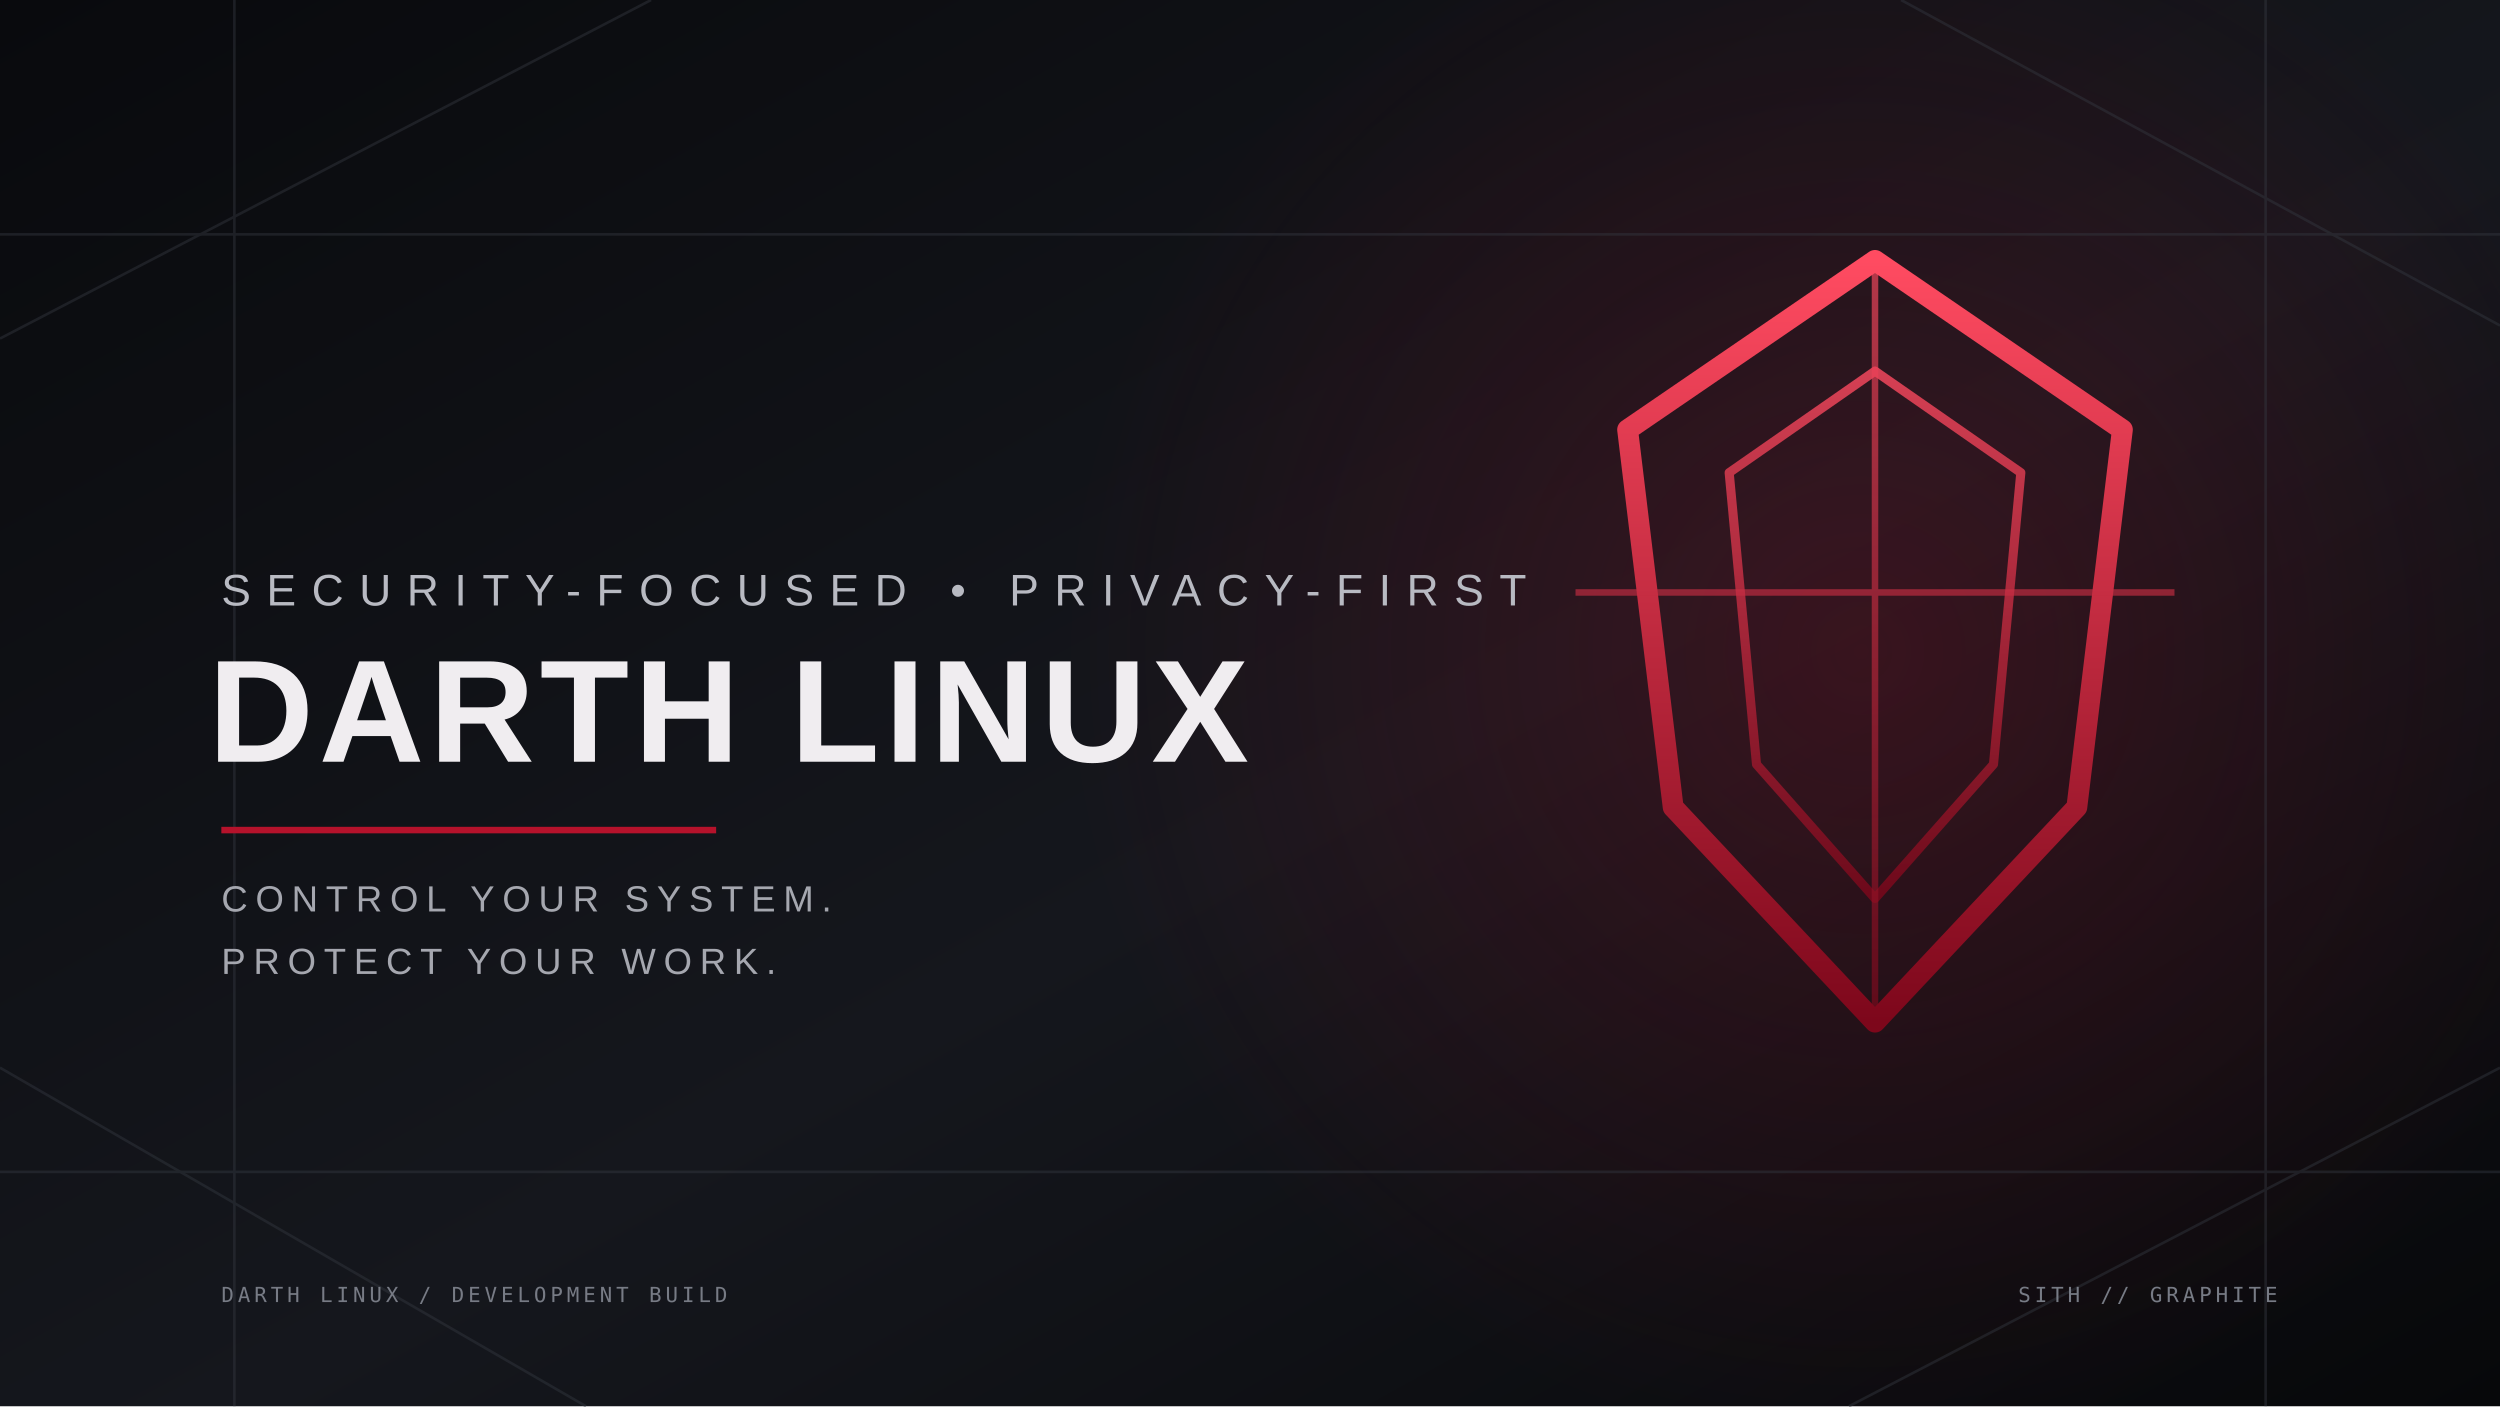
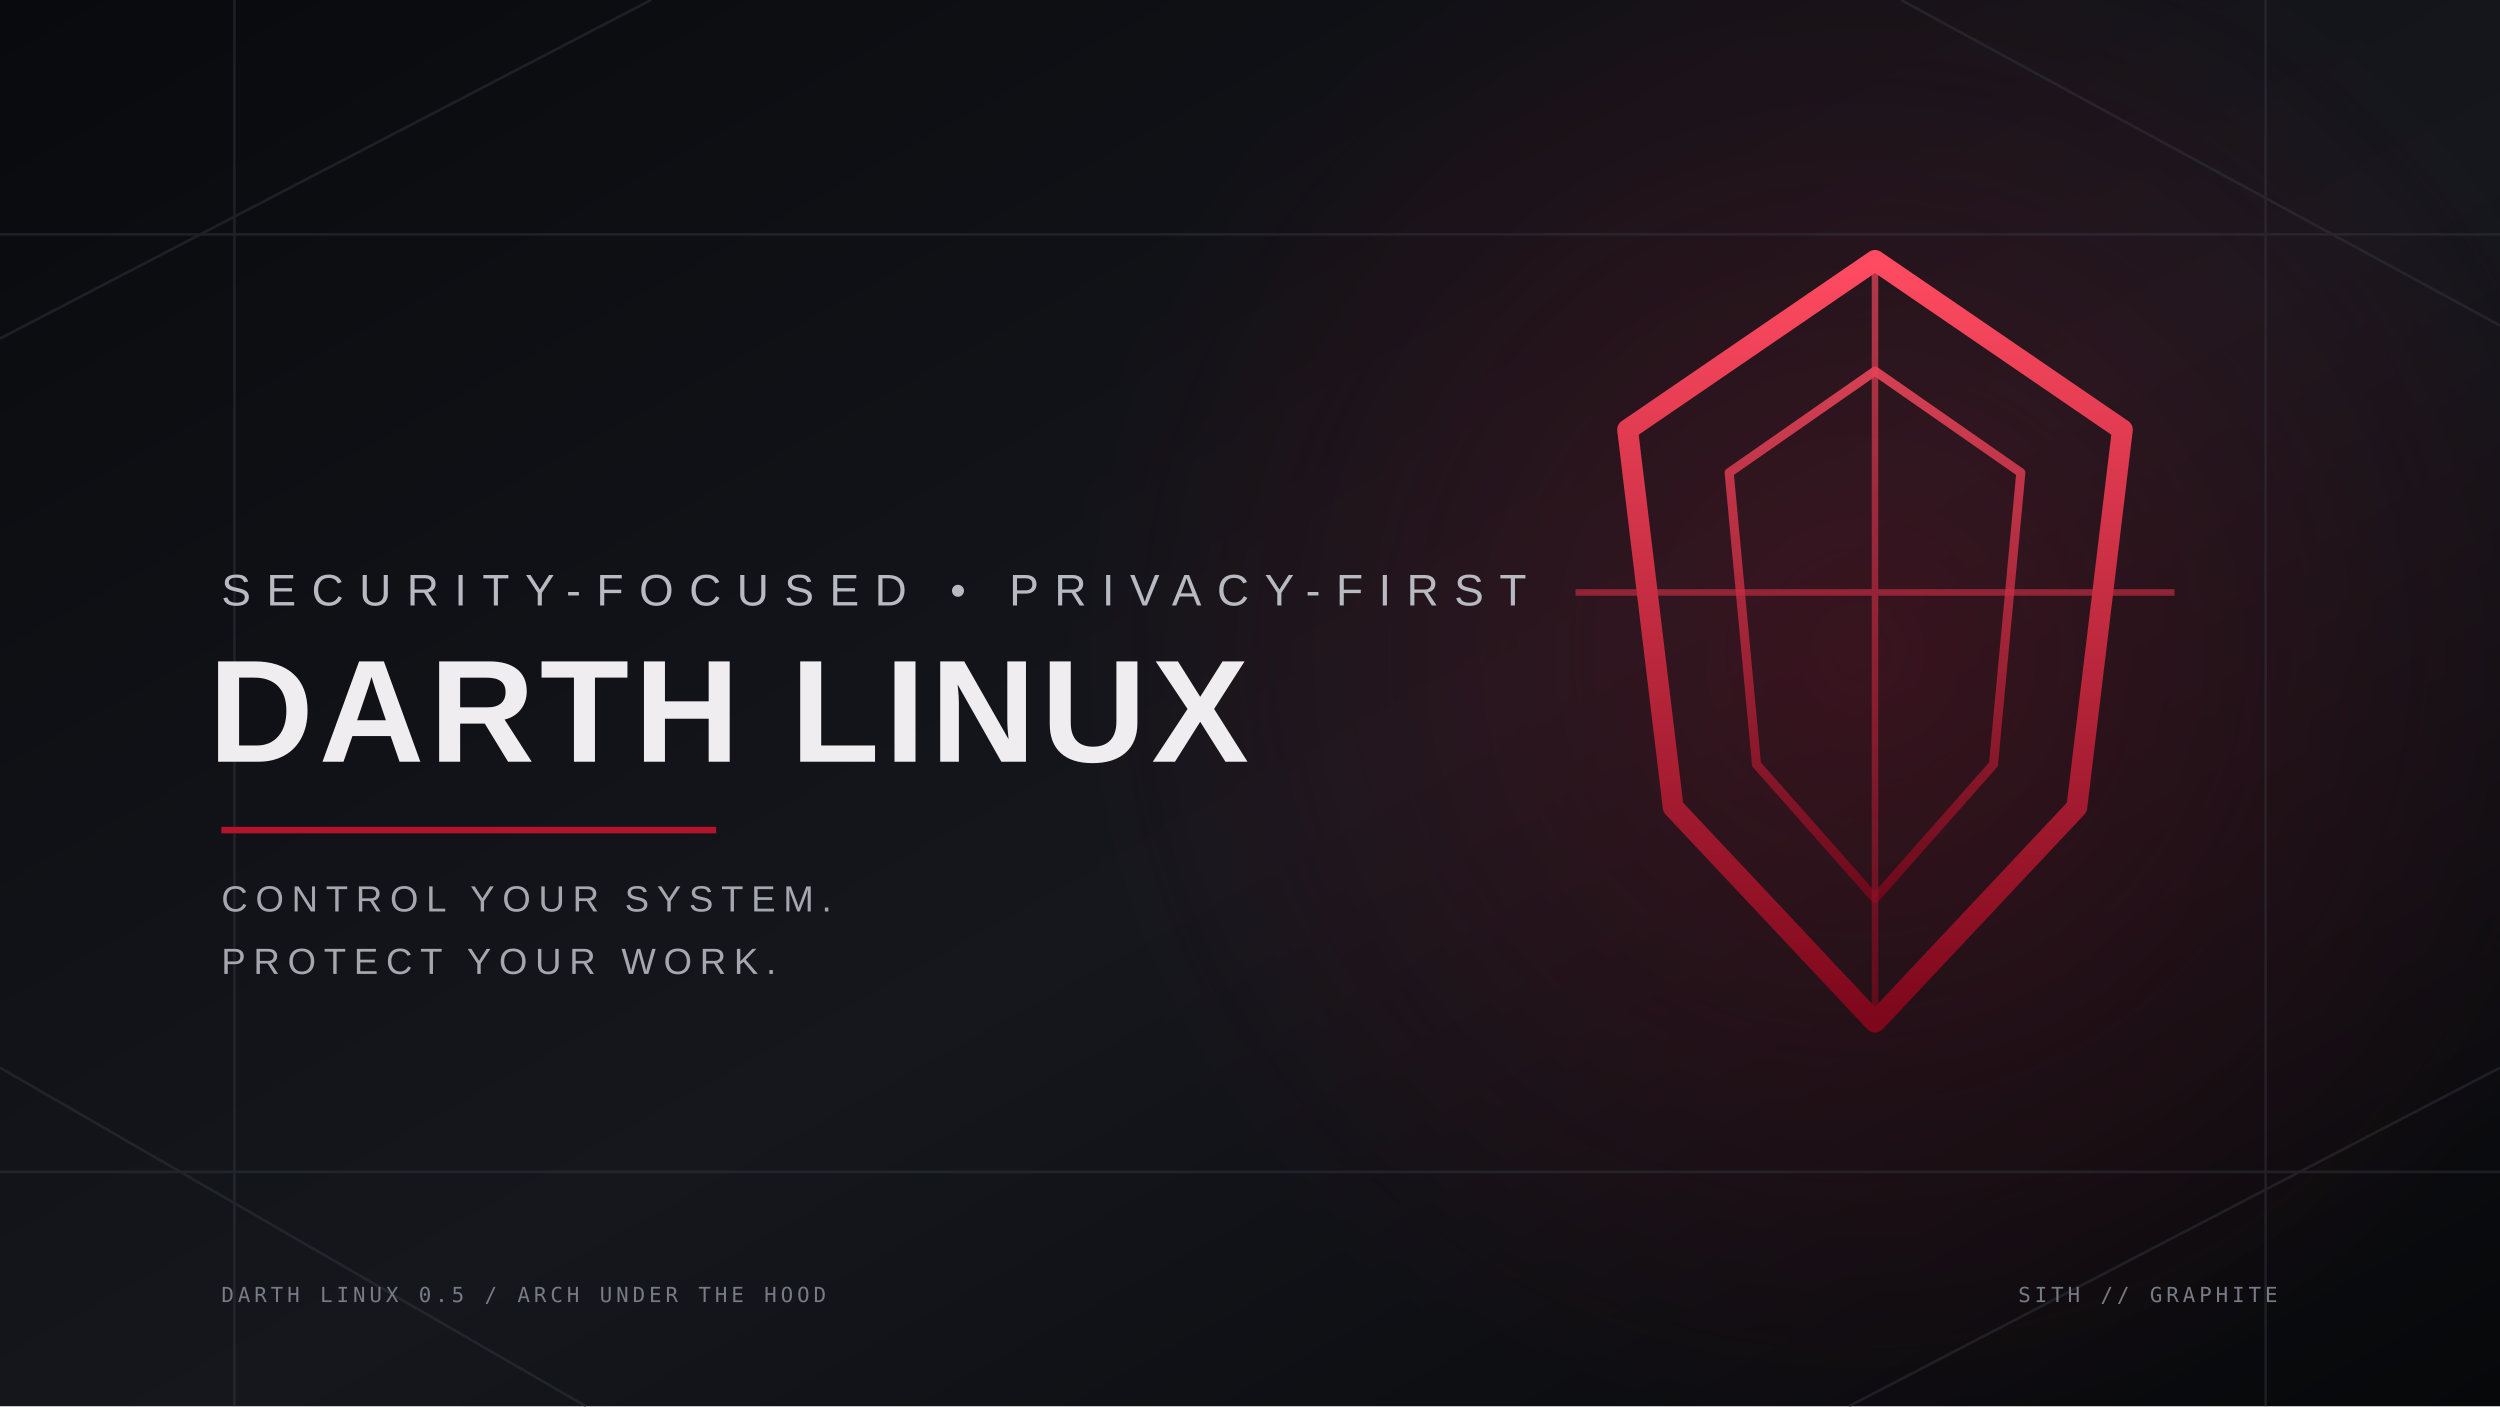
<svg xmlns="http://www.w3.org/2000/svg" width="1920" height="1080" viewBox="0 0 1920 1080">
  <defs>
    <linearGradient id="bg" x2="1" y2="1">
      <stop stop-color="#090a0d" />
      <stop offset=".55" stop-color="#15171d" />
      <stop offset="1" stop-color="#07080a" />
    </linearGradient>
    <radialGradient id="glow">
      <stop stop-color="#8f1026" stop-opacity=".30" />
      <stop offset="1" stop-color="#8f1026" stop-opacity="0" />
    </radialGradient>
    <linearGradient id="blade" x2="0" y2="1">
      <stop stop-color="#ff4b61" />
      <stop offset="1" stop-color="#7d071b" />
    </linearGradient>
  </defs>
  <rect width="1920" height="1080" fill="url(#bg)" />
  <circle cx="1430" cy="500" r="620" fill="url(#glow)" />
  <g fill="none" stroke="#343840" stroke-width="2" opacity=".45">
    <path d="M0 180H1920M0 900H1920M180 0V1080M1740 0V1080" />
    <path d="M0 260L500 0M1420 1080L1920 820M0 820L450 1080M1460 0L1920 250" />
  </g>
  <g transform="translate(1440 500)" fill="none" stroke="url(#blade)" stroke-width="16" stroke-linejoin="round">
    <path d="M0-300L190-170L155 120L0 285L-155 120L-190-170Z" />
    <path d="M0-215L112-137L91 87L0 190L-91 87L-112-137Z" stroke-width="7" opacity=".8" />
    <path d="M-230-45H230M0-300V285" stroke-width="5" opacity=".65" />
  </g>
  <g fill="#f0edf0" font-family="Arial,Helvetica,sans-serif">
    <text x="170" y="465" font-size="34" letter-spacing="12" fill="#b8bac2">SECURITY-FOCUSED • PRIVACY-FIRST</text>
    <text x="160" y="585" font-size="112" font-weight="700" letter-spacing="4">DARTH LINUX</text>
    <rect x="170" y="635" width="380" height="5" fill="#b5122b" />
    <text x="170" y="700" font-size="28" letter-spacing="6" fill="#a5a7af">CONTROL YOUR SYSTEM.</text>
    <text x="170" y="748" font-size="28" letter-spacing="6" fill="#a5a7af">PROTECT YOUR WORK.</text>
  </g>
  <g fill="#777b85" font-family="monospace" font-size="16" letter-spacing="3">
-     <text x="170" y="1000">DARTH LINUX / DEVELOPMENT BUILD</text>
+     <text x="170" y="1000">DARTH LINUX 0.5 / ARCH UNDER THE HOOD</text>
    <text x="1550" y="1000">SITH // GRAPHITE</text>
  </g>
</svg>
